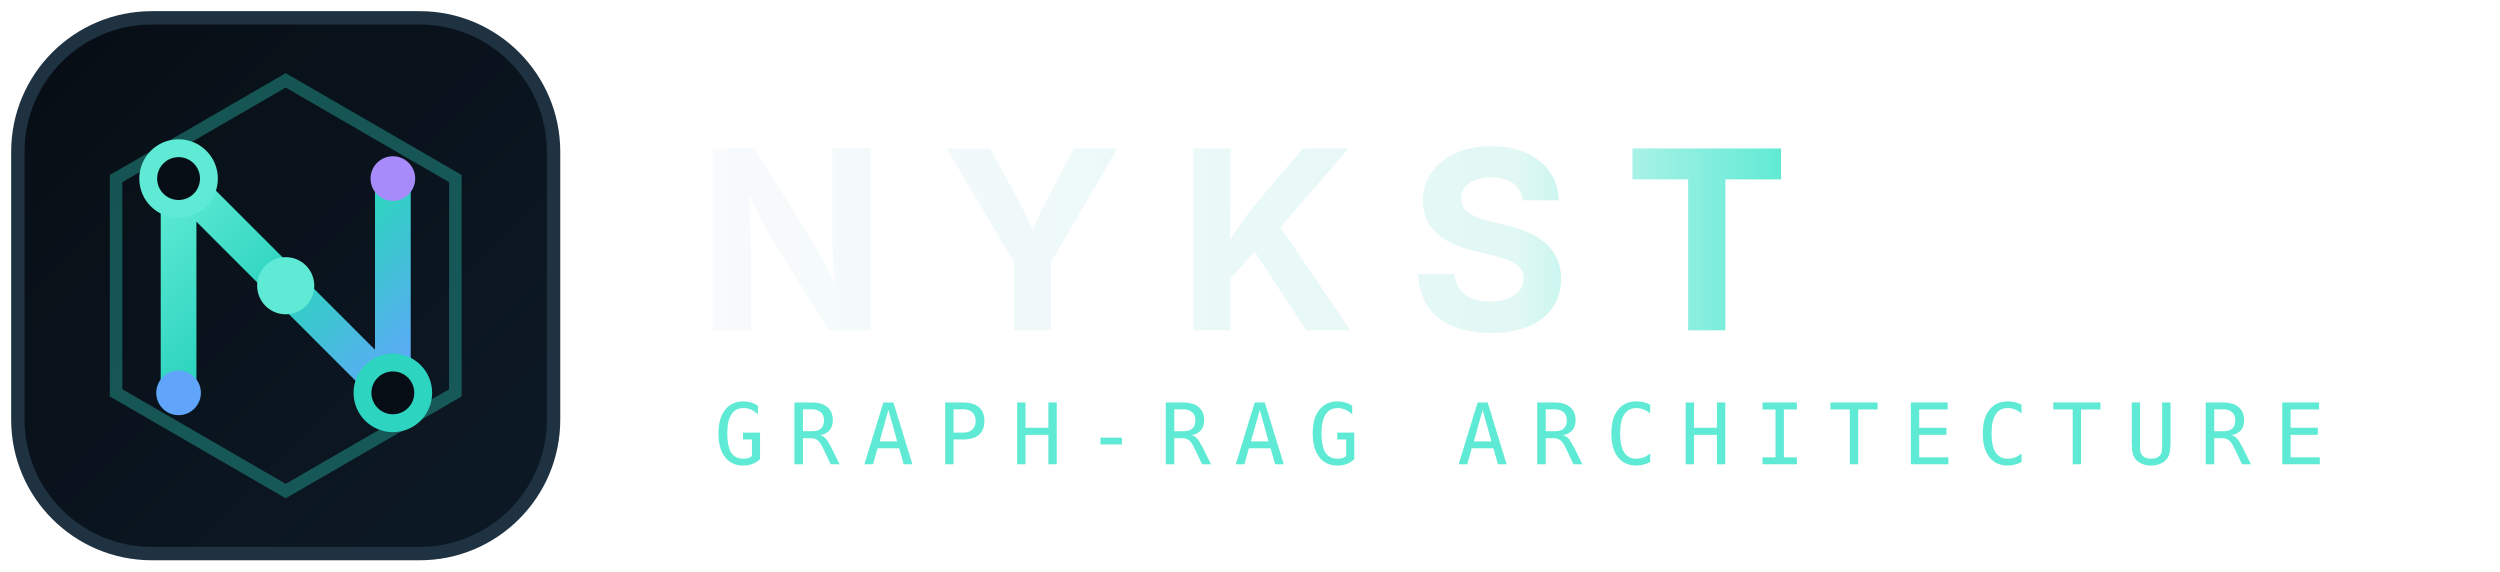
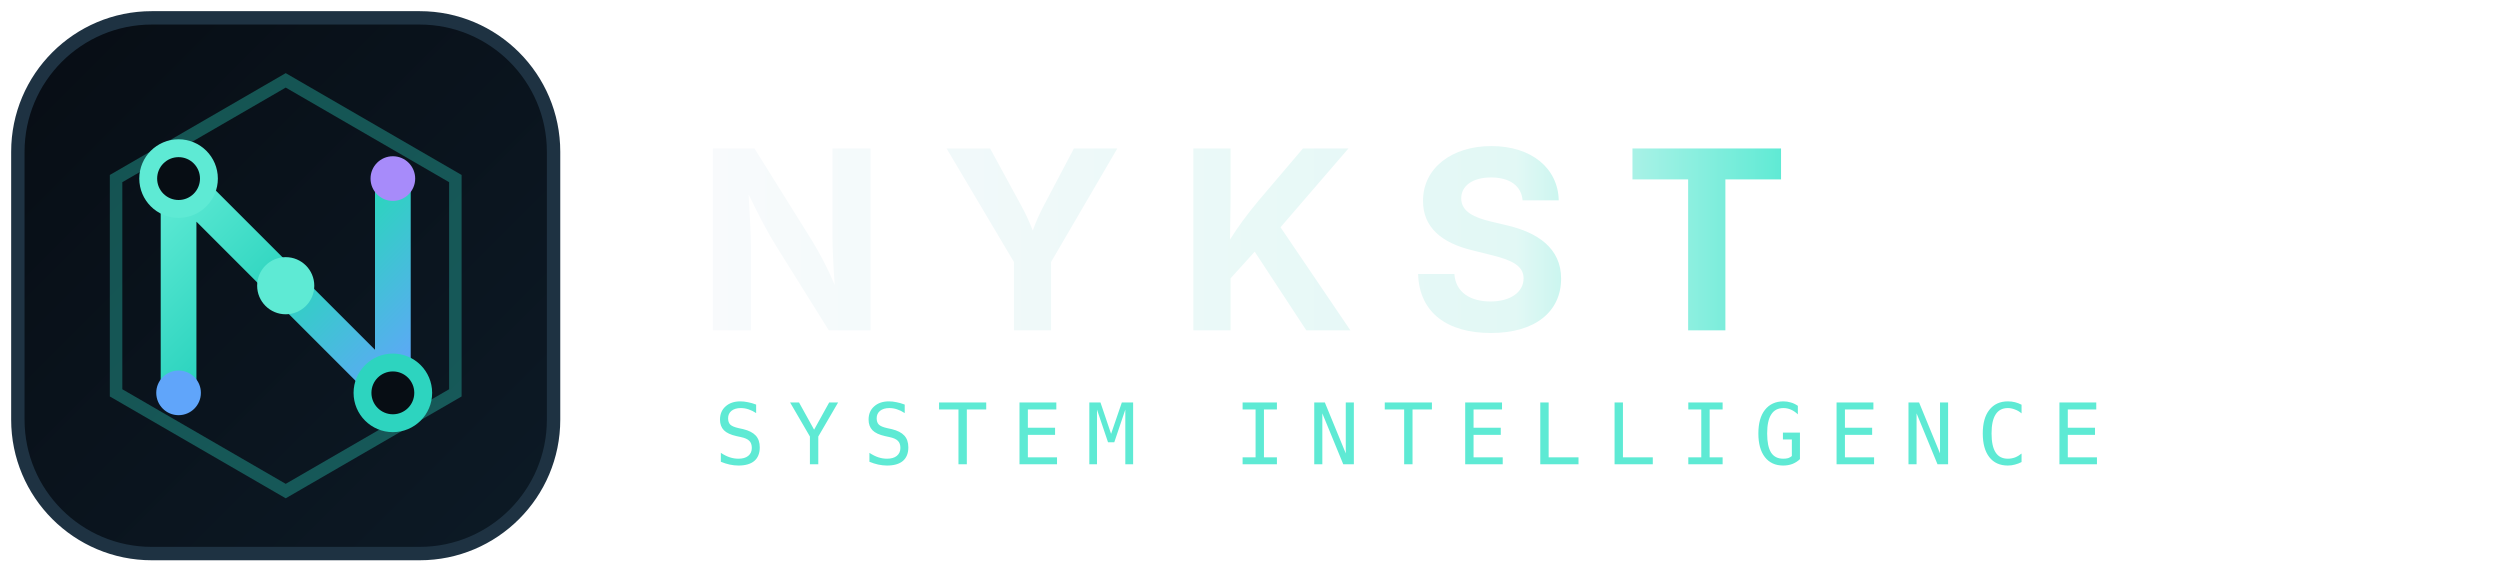
<svg xmlns="http://www.w3.org/2000/svg" viewBox="0 0 280 64" width="280" height="64" role="img" aria-label="Nykst · Deterministic Graph-RAG Architecture">
  <defs>
    <linearGradient id="logo-bg" x1="0" y1="0" x2="1" y2="1">
      <stop offset="0%" stop-color="#070d14" />
      <stop offset="100%" stop-color="#0d1a26" />
    </linearGradient>
    <linearGradient id="logo-prism" x1="0" y1="0" x2="1" y2="1">
      <stop offset="0%" stop-color="#5eead4" />
      <stop offset="50%" stop-color="#2dd4bf" />
      <stop offset="100%" stop-color="#60a5fa" />
    </linearGradient>
    <linearGradient id="logo-word" x1="0" y1="0" x2="1" y2="0">
      <stop offset="0%" stop-color="#f8fafc" />
      <stop offset="75%" stop-color="#e2f8f5" />
      <stop offset="100%" stop-color="#5eead4" />
    </linearGradient>
  </defs>
  <g transform="translate(2, 2)">
    <rect width="60" height="60" rx="15" fill="url(#logo-bg)" stroke="#1e3242" stroke-width="1.5" />
    <polygon points="30,7 49,18 49,42 30,53 11,42 11,18" fill="none" stroke="#2dd4bf" stroke-opacity="0.35" stroke-width="1.4" />
    <path d="M18,42 L18,18 L42,42 L42,18" fill="none" stroke="url(#logo-prism)" stroke-width="4" stroke-linecap="round" stroke-linejoin="round" />
    <circle cx="18" cy="18" r="3.4" fill="#070d14" stroke="#5eead4" stroke-width="2" />
    <circle cx="42" cy="42" r="3.4" fill="#070d14" stroke="#2dd4bf" stroke-width="2" />
    <circle cx="18" cy="42" r="2.5" fill="#60a5fa" />
    <circle cx="42" cy="18" r="2.5" fill="#a78bfa" />
    <circle cx="30" cy="30" r="3.2" fill="#5eead4" />
  </g>
  <text x="78" y="37" font-family="Inter, Space Grotesk, -apple-system, BlinkMacSystemFont, sans-serif" font-size="28" font-weight="700" letter-spacing="6" fill="url(#logo-word)">NYKST</text>
-   <text x="80" y="52" font-family="JetBrains Mono, SFMono-Regular, monospace" font-size="9.5" letter-spacing="2.6" fill="#5eead4">GRAPH-RAG ARCHITECTURE</text>
+   <text x="80" y="52" font-family="JetBrains Mono, SFMono-Regular, monospace" font-size="9.5" letter-spacing="2.6" fill="#5eead4">SYSTEM INTELLIGENCE</text>
</svg>
